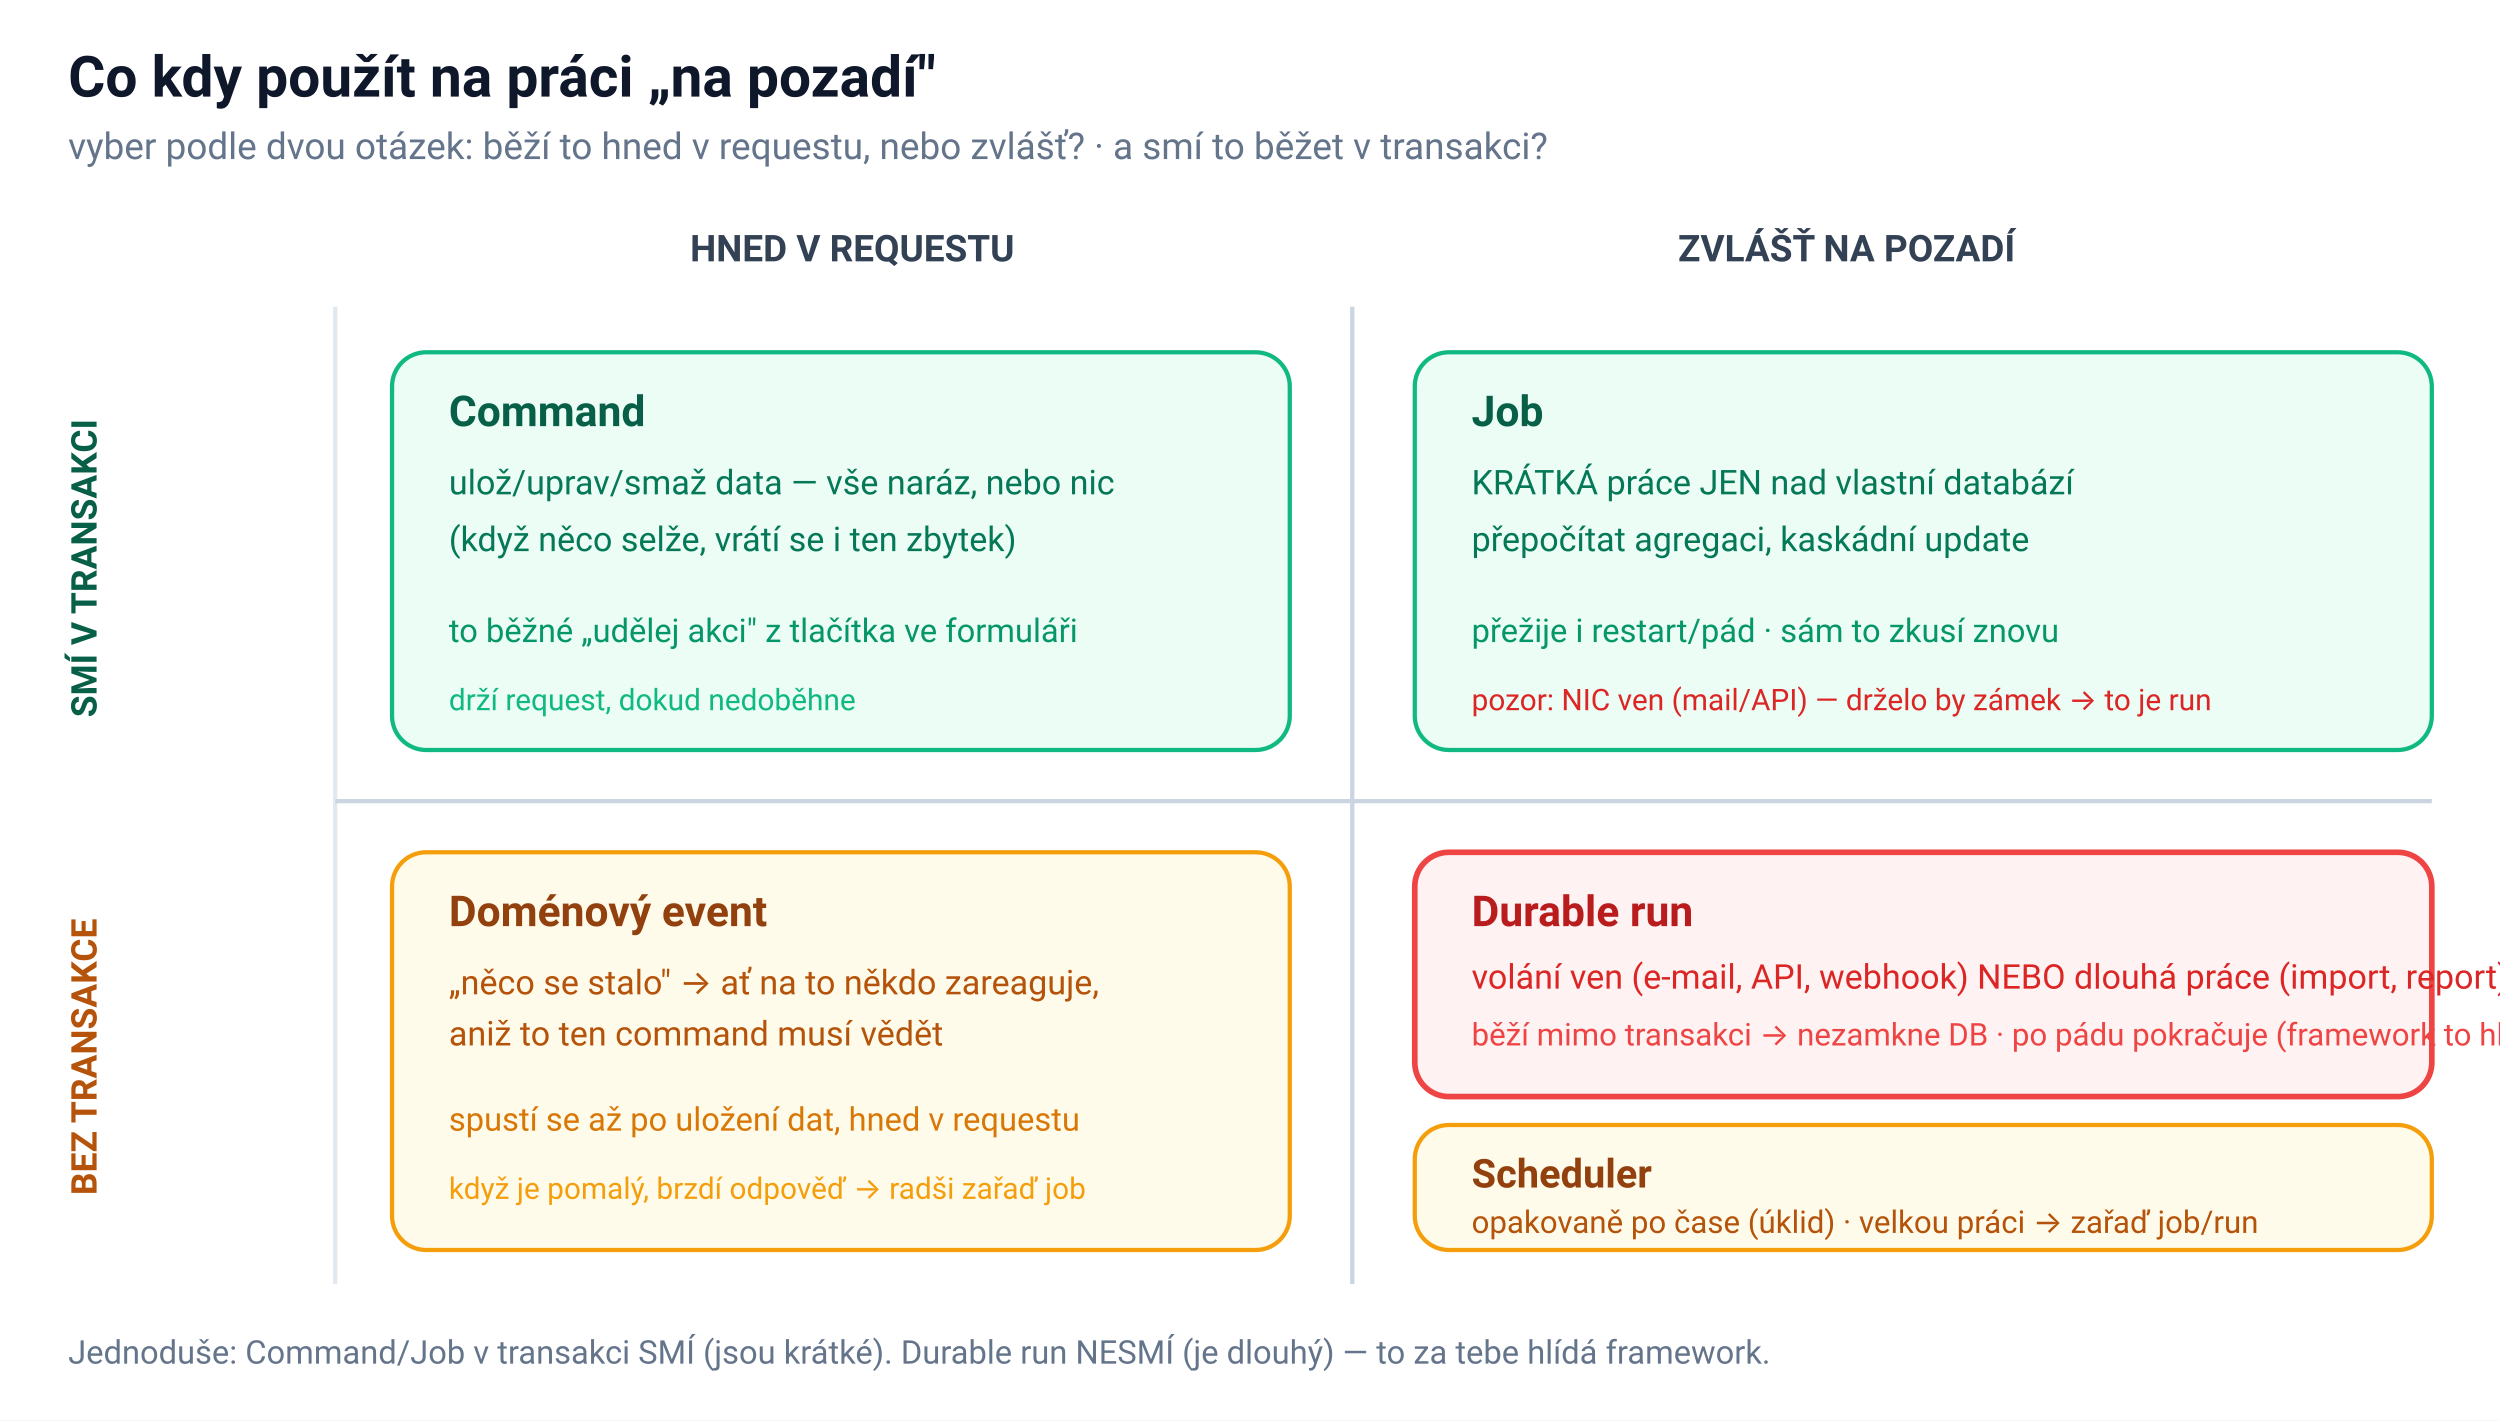
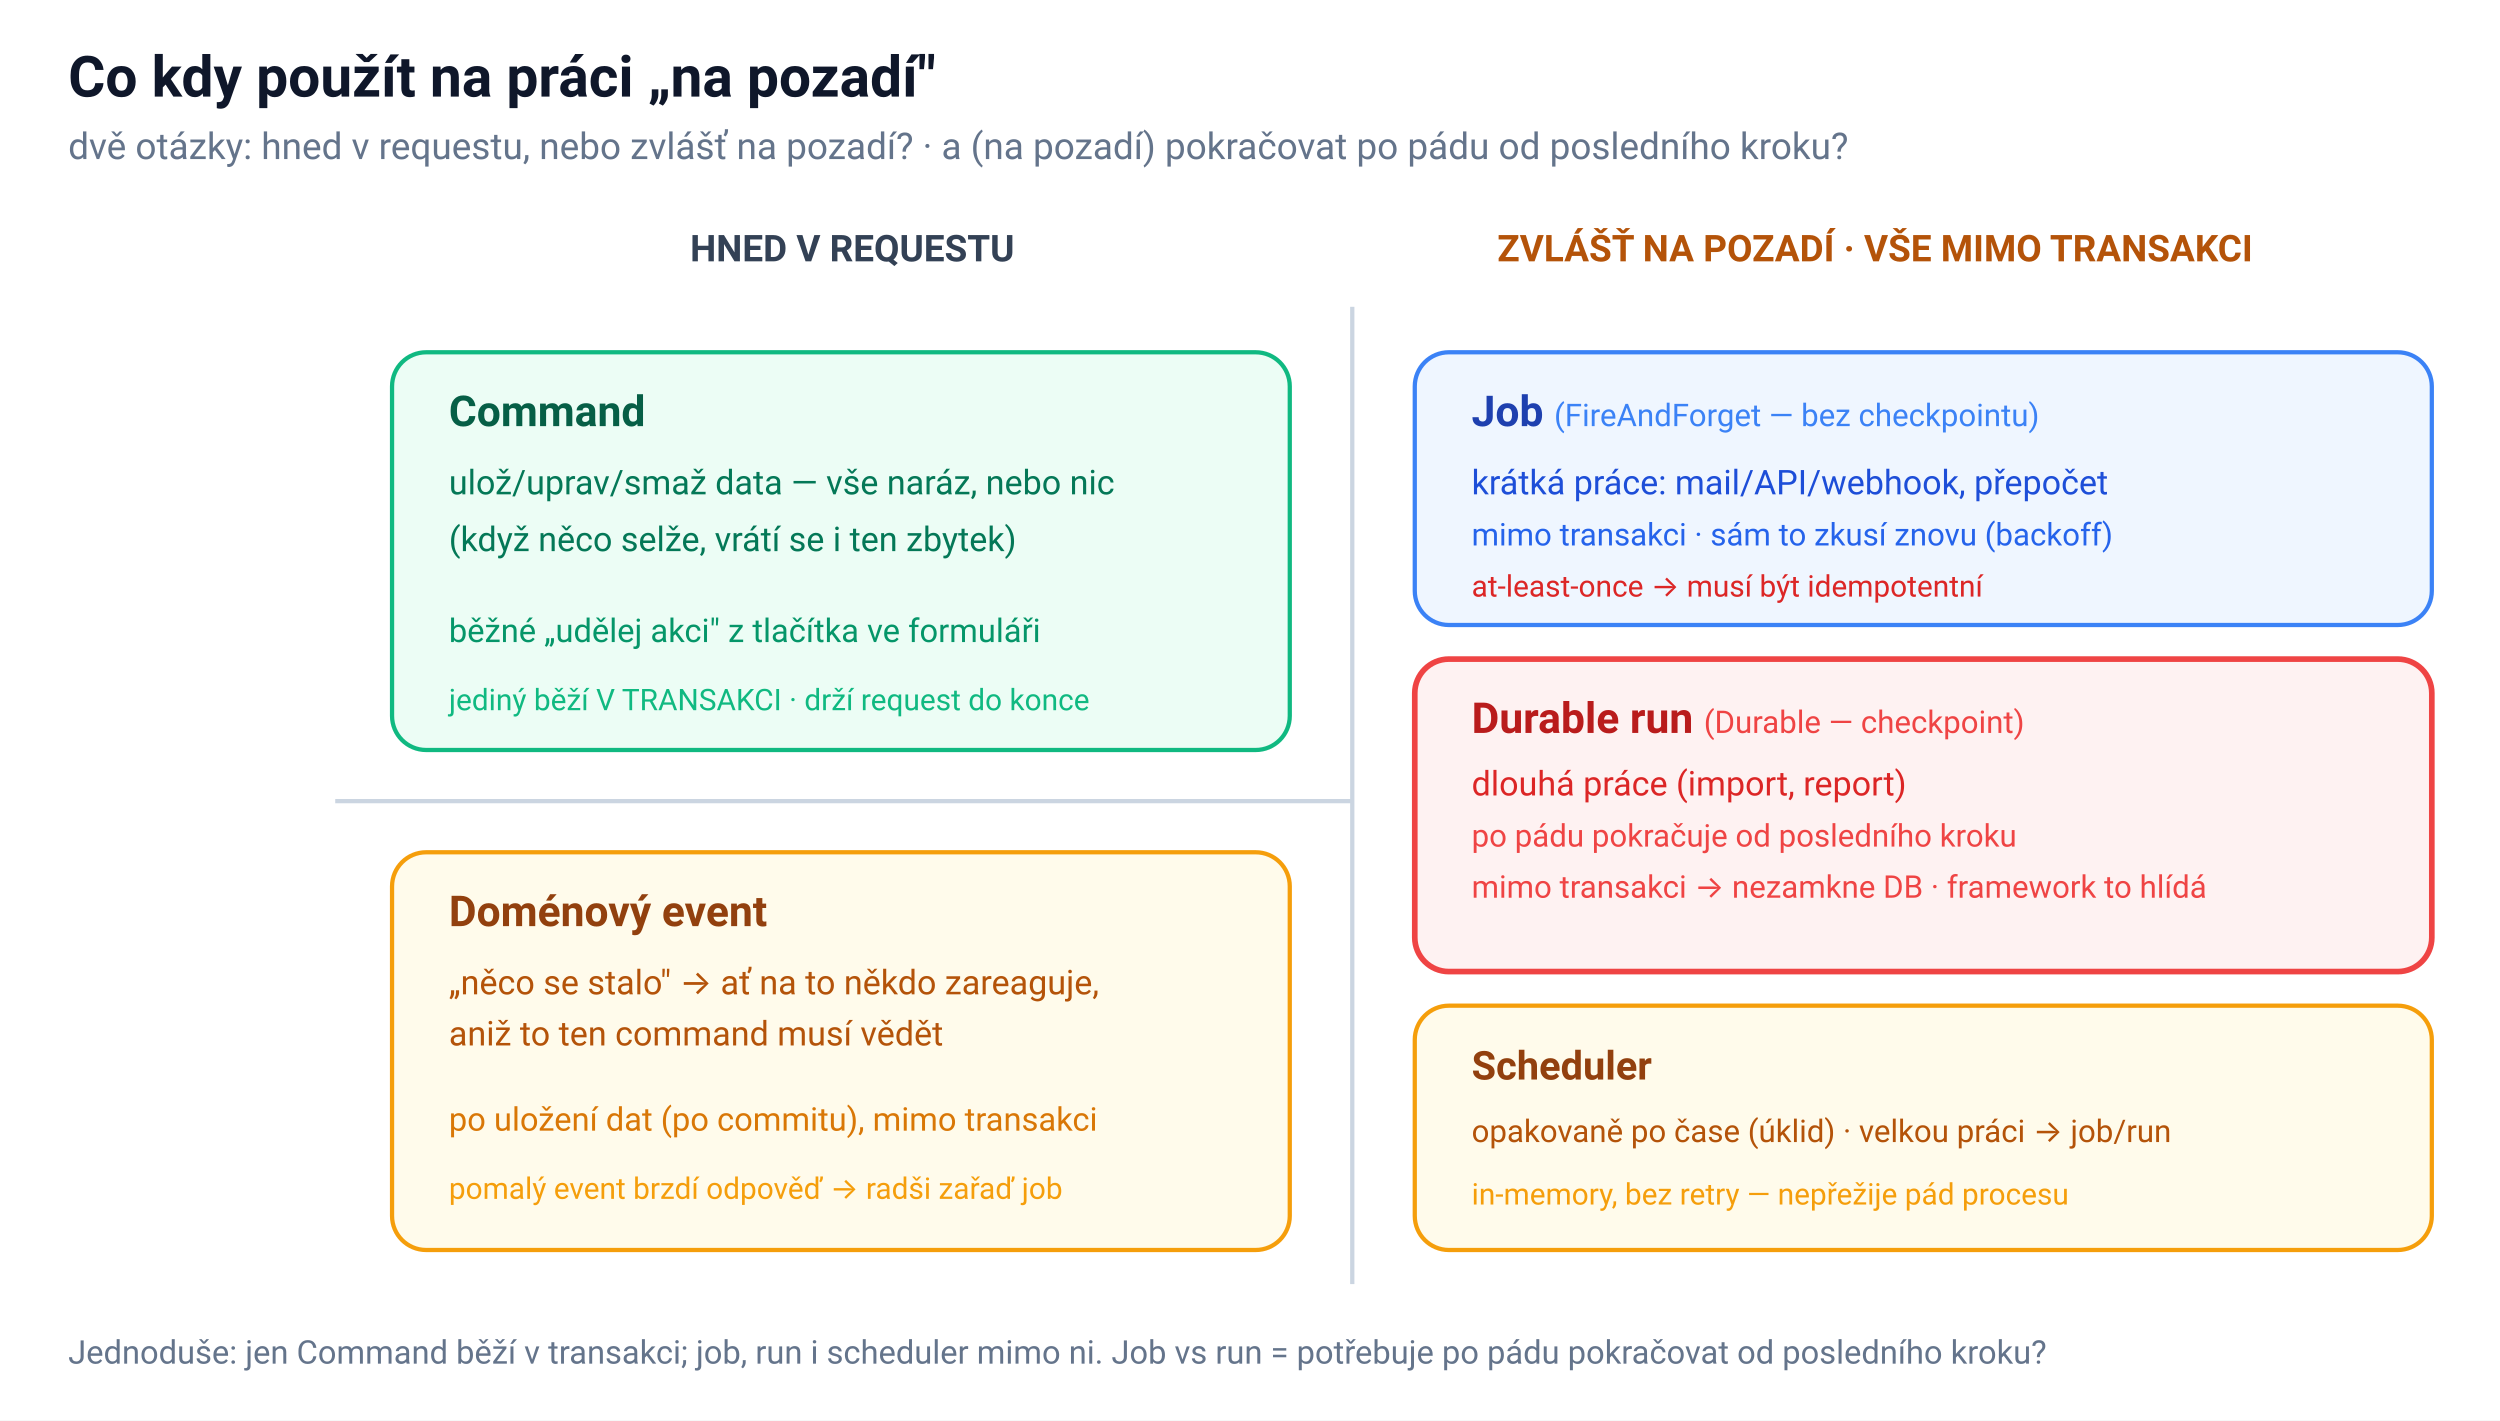
<svg xmlns="http://www.w3.org/2000/svg" viewBox="0 0 880 500" font-family="-apple-system, Segoe UI, Roboto, sans-serif">
  <rect width="880" height="500" fill="#ffffff" />
  <text x="24" y="34" font-size="20" font-weight="700" fill="#0f172a">Co kdy použít na práci „na pozadí"</text>
-   <text x="24" y="56" font-size="13" fill="#64748b">vyber podle dvou otázek: běží to hned v requestu, nebo zvlášť? · a smí to běžet v transakci?</text>
+   <text x="24" y="56" font-size="13" fill="#64748b">dvě otázky: hned v requestu, nebo zvlášť na pozadí? · a (na pozadí) pokračovat po pádu od posledního kroku?</text>
  <text x="300" y="92" font-size="13" font-weight="700" fill="#334155" text-anchor="middle">HNED V REQUESTU</text>
-   <text x="650" y="92" font-size="13" font-weight="700" fill="#334155" text-anchor="middle">ZVLÁŠŤ NA POZADÍ</text>
-   <text x="34" y="200" font-size="12.5" font-weight="700" fill="#065f46" transform="rotate(-90 34 200)" text-anchor="middle">SMÍ V TRANSAKCI</text>
-   <text x="34" y="372" font-size="12.5" font-weight="700" fill="#b45309" transform="rotate(-90 34 372)" text-anchor="middle">BEZ TRANSAKCE</text>
-   <line x1="118" y1="108" x2="118" y2="452" stroke="#e2e8f0" stroke-width="1.5" />
+   <text x="660" y="92" font-size="13" font-weight="700" fill="#b45309" text-anchor="middle">ZVLÁŠŤ NA POZADÍ · VŠE MIMO TRANSAKCI</text>
  <line x1="476" y1="108" x2="476" y2="452" stroke="#cbd5e1" stroke-width="1.5" />
-   <line x1="118" y1="282" x2="856" y2="282" stroke="#cbd5e1" stroke-width="1.5" />
+   <line x1="118" y1="282" x2="476" y2="282" stroke="#cbd5e1" stroke-width="1.5" />
  <rect x="138" y="124" width="316" height="140" rx="12" fill="#ecfdf5" stroke="#10b981" stroke-width="1.5" />
  <text x="158" y="150" font-size="15" font-weight="700" fill="#065f46">Command</text>
  <text x="158" y="174" font-size="12" fill="#047857">ulož/uprav/smaž data — vše naráz, nebo nic</text>
  <text x="158" y="194" font-size="12" fill="#047857">(když něco selže, vrátí se i ten zbytek)</text>
-   <text x="158" y="226" font-size="11.5" fill="#059669">to běžné „udělej akci" z tlačítka ve formuláři</text>
-   <text x="158" y="250" font-size="10.5" fill="#10b981">drží request, dokud nedoběhne</text>
-   <rect x="498" y="124" width="358" height="140" rx="12" fill="#ecfdf5" stroke="#10b981" stroke-width="1.5" />
-   <text x="518" y="150" font-size="15" font-weight="700" fill="#065f46">Job</text>
-   <text x="518" y="174" font-size="12" fill="#047857">KRÁTKÁ práce JEN nad vlastní databází</text>
-   <text x="518" y="194" font-size="12" fill="#047857">přepočítat agregaci, kaskádní update</text>
-   <text x="518" y="226" font-size="11.5" fill="#059669">přežije i restart/pád · sám to zkusí znovu</text>
-   <text x="518" y="250" font-size="10.5" fill="#dc2626">pozor: NIC ven (mail/API) — drželo by zámek → to je run</text>
+   <text x="158" y="226" font-size="11.5" fill="#059669">běžné „udělej akci" z tlačítka ve formuláři</text>
+   <text x="158" y="250" font-size="10.5" fill="#10b981">jediný běží V TRANSAKCI · drží request do konce</text>
  <rect x="138" y="300" width="316" height="140" rx="12" fill="#fffbeb" stroke="#f59e0b" stroke-width="1.5" />
  <text x="158" y="326" font-size="15" font-weight="700" fill="#92400e">Doménový event</text>
  <text x="158" y="350" font-size="12" fill="#b45309">„něco se stalo" → ať na to někdo zareaguje,</text>
  <text x="158" y="368" font-size="12" fill="#b45309">aniž to ten command musí vědět</text>
-   <text x="158" y="398" font-size="11.5" fill="#d97706">spustí se až po uložení dat, hned v requestu</text>
-   <text x="158" y="422" font-size="10.5" fill="#f59e0b">když je pomalý, brzdí odpověď → radši zařaď job</text>
-   <rect x="498" y="300" width="358" height="86" rx="12" fill="#fef2f2" stroke="#ef4444" stroke-width="2" />
-   <text x="518" y="326" font-size="15" font-weight="700" fill="#b91c1c">Durable run</text>
-   <text x="518" y="348" font-size="12" fill="#dc2626">volání ven (e-mail, API, webhook) NEBO dlouhá práce (import, report)</text>
-   <text x="518" y="368" font-size="11" fill="#ef4444">běží mimo transakci → nezamkne DB · po pádu pokračuje (framework to hlídá)</text>
-   <rect x="498" y="396" width="358" height="44" rx="12" fill="#fffbeb" stroke="#f59e0b" stroke-width="1.5" />
-   <text x="518" y="418" font-size="14" font-weight="700" fill="#92400e">Scheduler</text>
-   <text x="518" y="434" font-size="11" fill="#b45309">opakovaně po čase (úklid) · velkou práci → zařaď job/run</text>
-   <text x="24" y="480" font-size="11.5" fill="#64748b">Jednoduše: Command/Job v transakci SMÍ (jsou krátké). Durable run NESMÍ (je dlouhý) — to za tebe hlídá framework.</text>
+   <text x="158" y="398" font-size="11.5" fill="#d97706">po uložení dat (po commitu), mimo transakci</text>
+   <text x="158" y="422" font-size="10.5" fill="#f59e0b">pomalý event brzdí odpověď → radši zařaď job</text>
+   <rect x="498" y="124" width="358" height="96" rx="12" fill="#eff6ff" stroke="#3b82f6" stroke-width="1.5" />
+   <text x="518" y="150" font-size="15" font-weight="700" fill="#1e40af">Job <tspan font-size="11" font-weight="400" fill="#3b82f6">(FireAndForget — bez checkpointu)</tspan>
+   </text>
+   <text x="518" y="174" font-size="12" fill="#1d4ed8">krátká práce: mail/API/webhook, přepočet</text>
+   <text x="518" y="192" font-size="11" fill="#2563eb">mimo transakci · sám to zkusí znovu (backoff)</text>
+   <text x="518" y="210" font-size="10.5" fill="#dc2626">at-least-once → musí být idempotentní</text>
+   <rect x="498" y="232" width="358" height="110" rx="12" fill="#fef2f2" stroke="#ef4444" stroke-width="2" />
+   <text x="518" y="258" font-size="15" font-weight="700" fill="#b91c1c">Durable run <tspan font-size="11" font-weight="400" fill="#ef4444">(Durable — checkpoint)</tspan>
+   </text>
+   <text x="518" y="280" font-size="12" fill="#dc2626">dlouhá práce (import, report)</text>
+   <text x="518" y="298" font-size="11" fill="#ef4444">po pádu pokračuje od posledního kroku</text>
+   <text x="518" y="316" font-size="11" fill="#ef4444">mimo transakci → nezamkne DB · framework to hlídá</text>
+   <rect x="498" y="354" width="358" height="86" rx="12" fill="#fffbeb" stroke="#f59e0b" stroke-width="1.5" />
+   <text x="518" y="380" font-size="14" font-weight="700" fill="#92400e">Scheduler</text>
+   <text x="518" y="402" font-size="11" fill="#b45309">opakovaně po čase (úklid) · velkou práci → job/run</text>
+   <text x="518" y="424" font-size="10.5" fill="#f59e0b">in-memory, bez retry — nepřežije pád procesu</text>
+   <text x="24" y="480" font-size="11.5" fill="#64748b">Jednoduše: jen Command běží v transakci; job, run i scheduler mimo ni. Job vs run = potřebuje po pádu pokračovat od posledního kroku?</text>
</svg>
